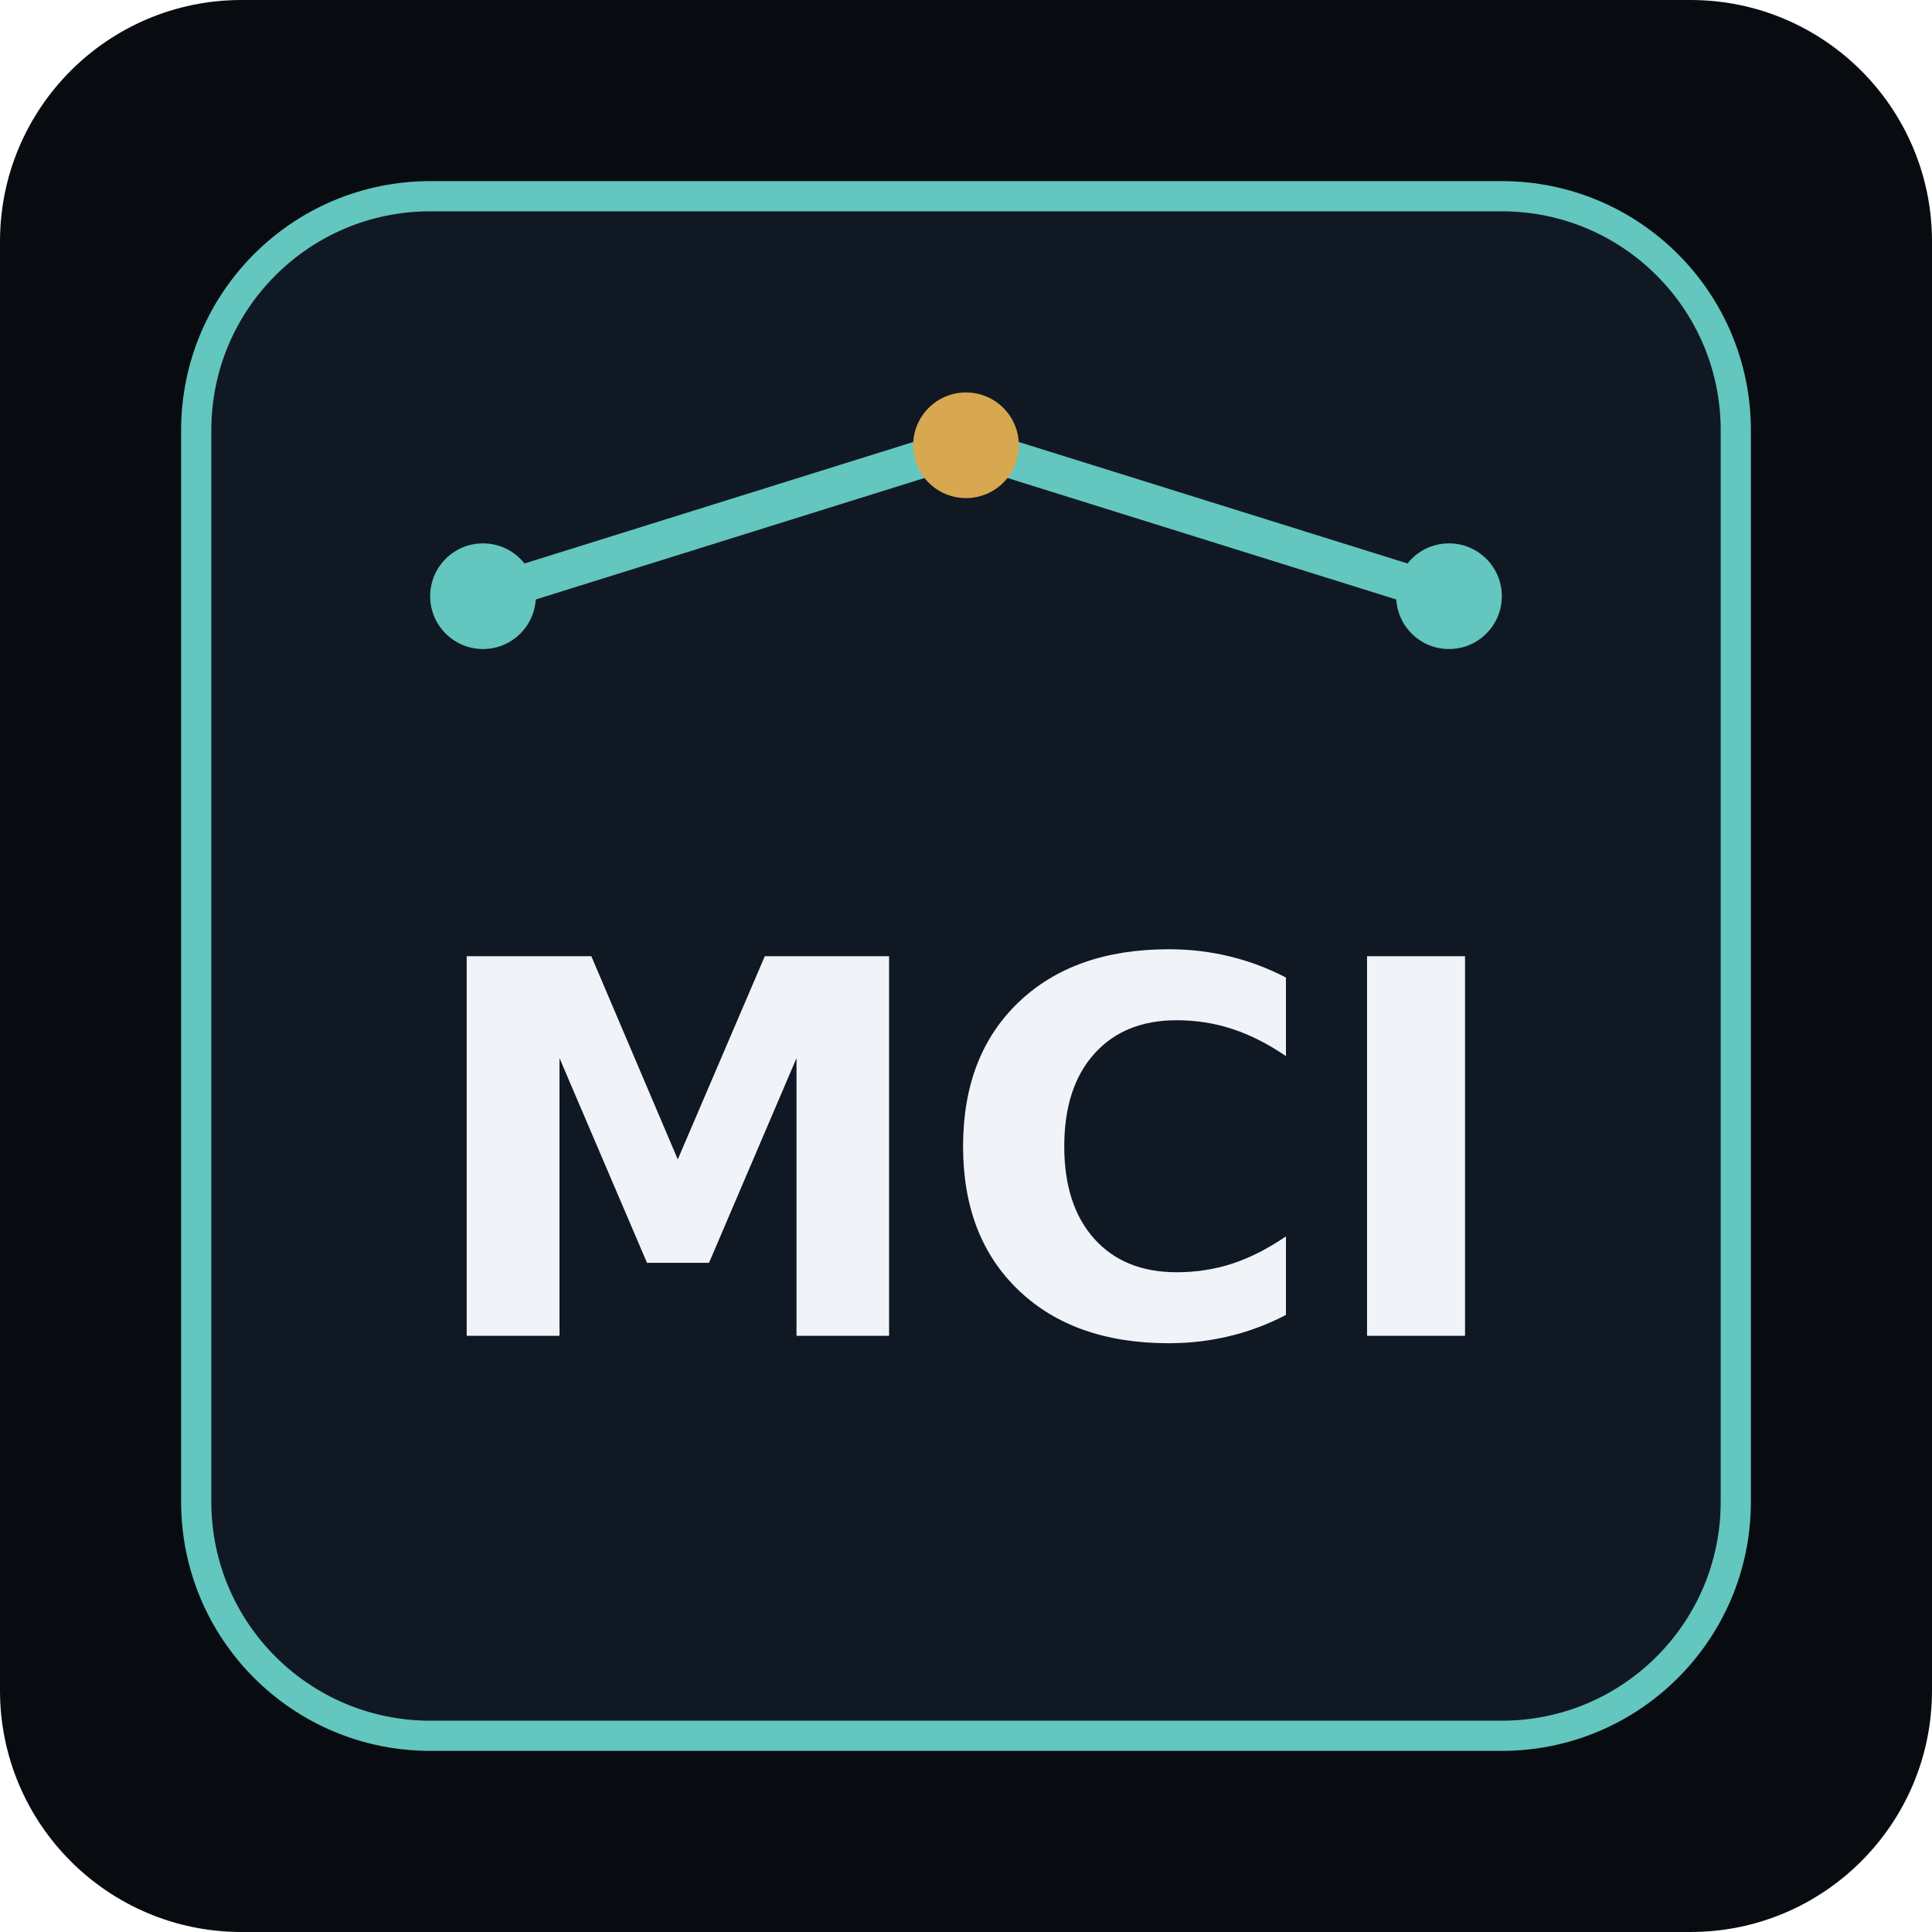
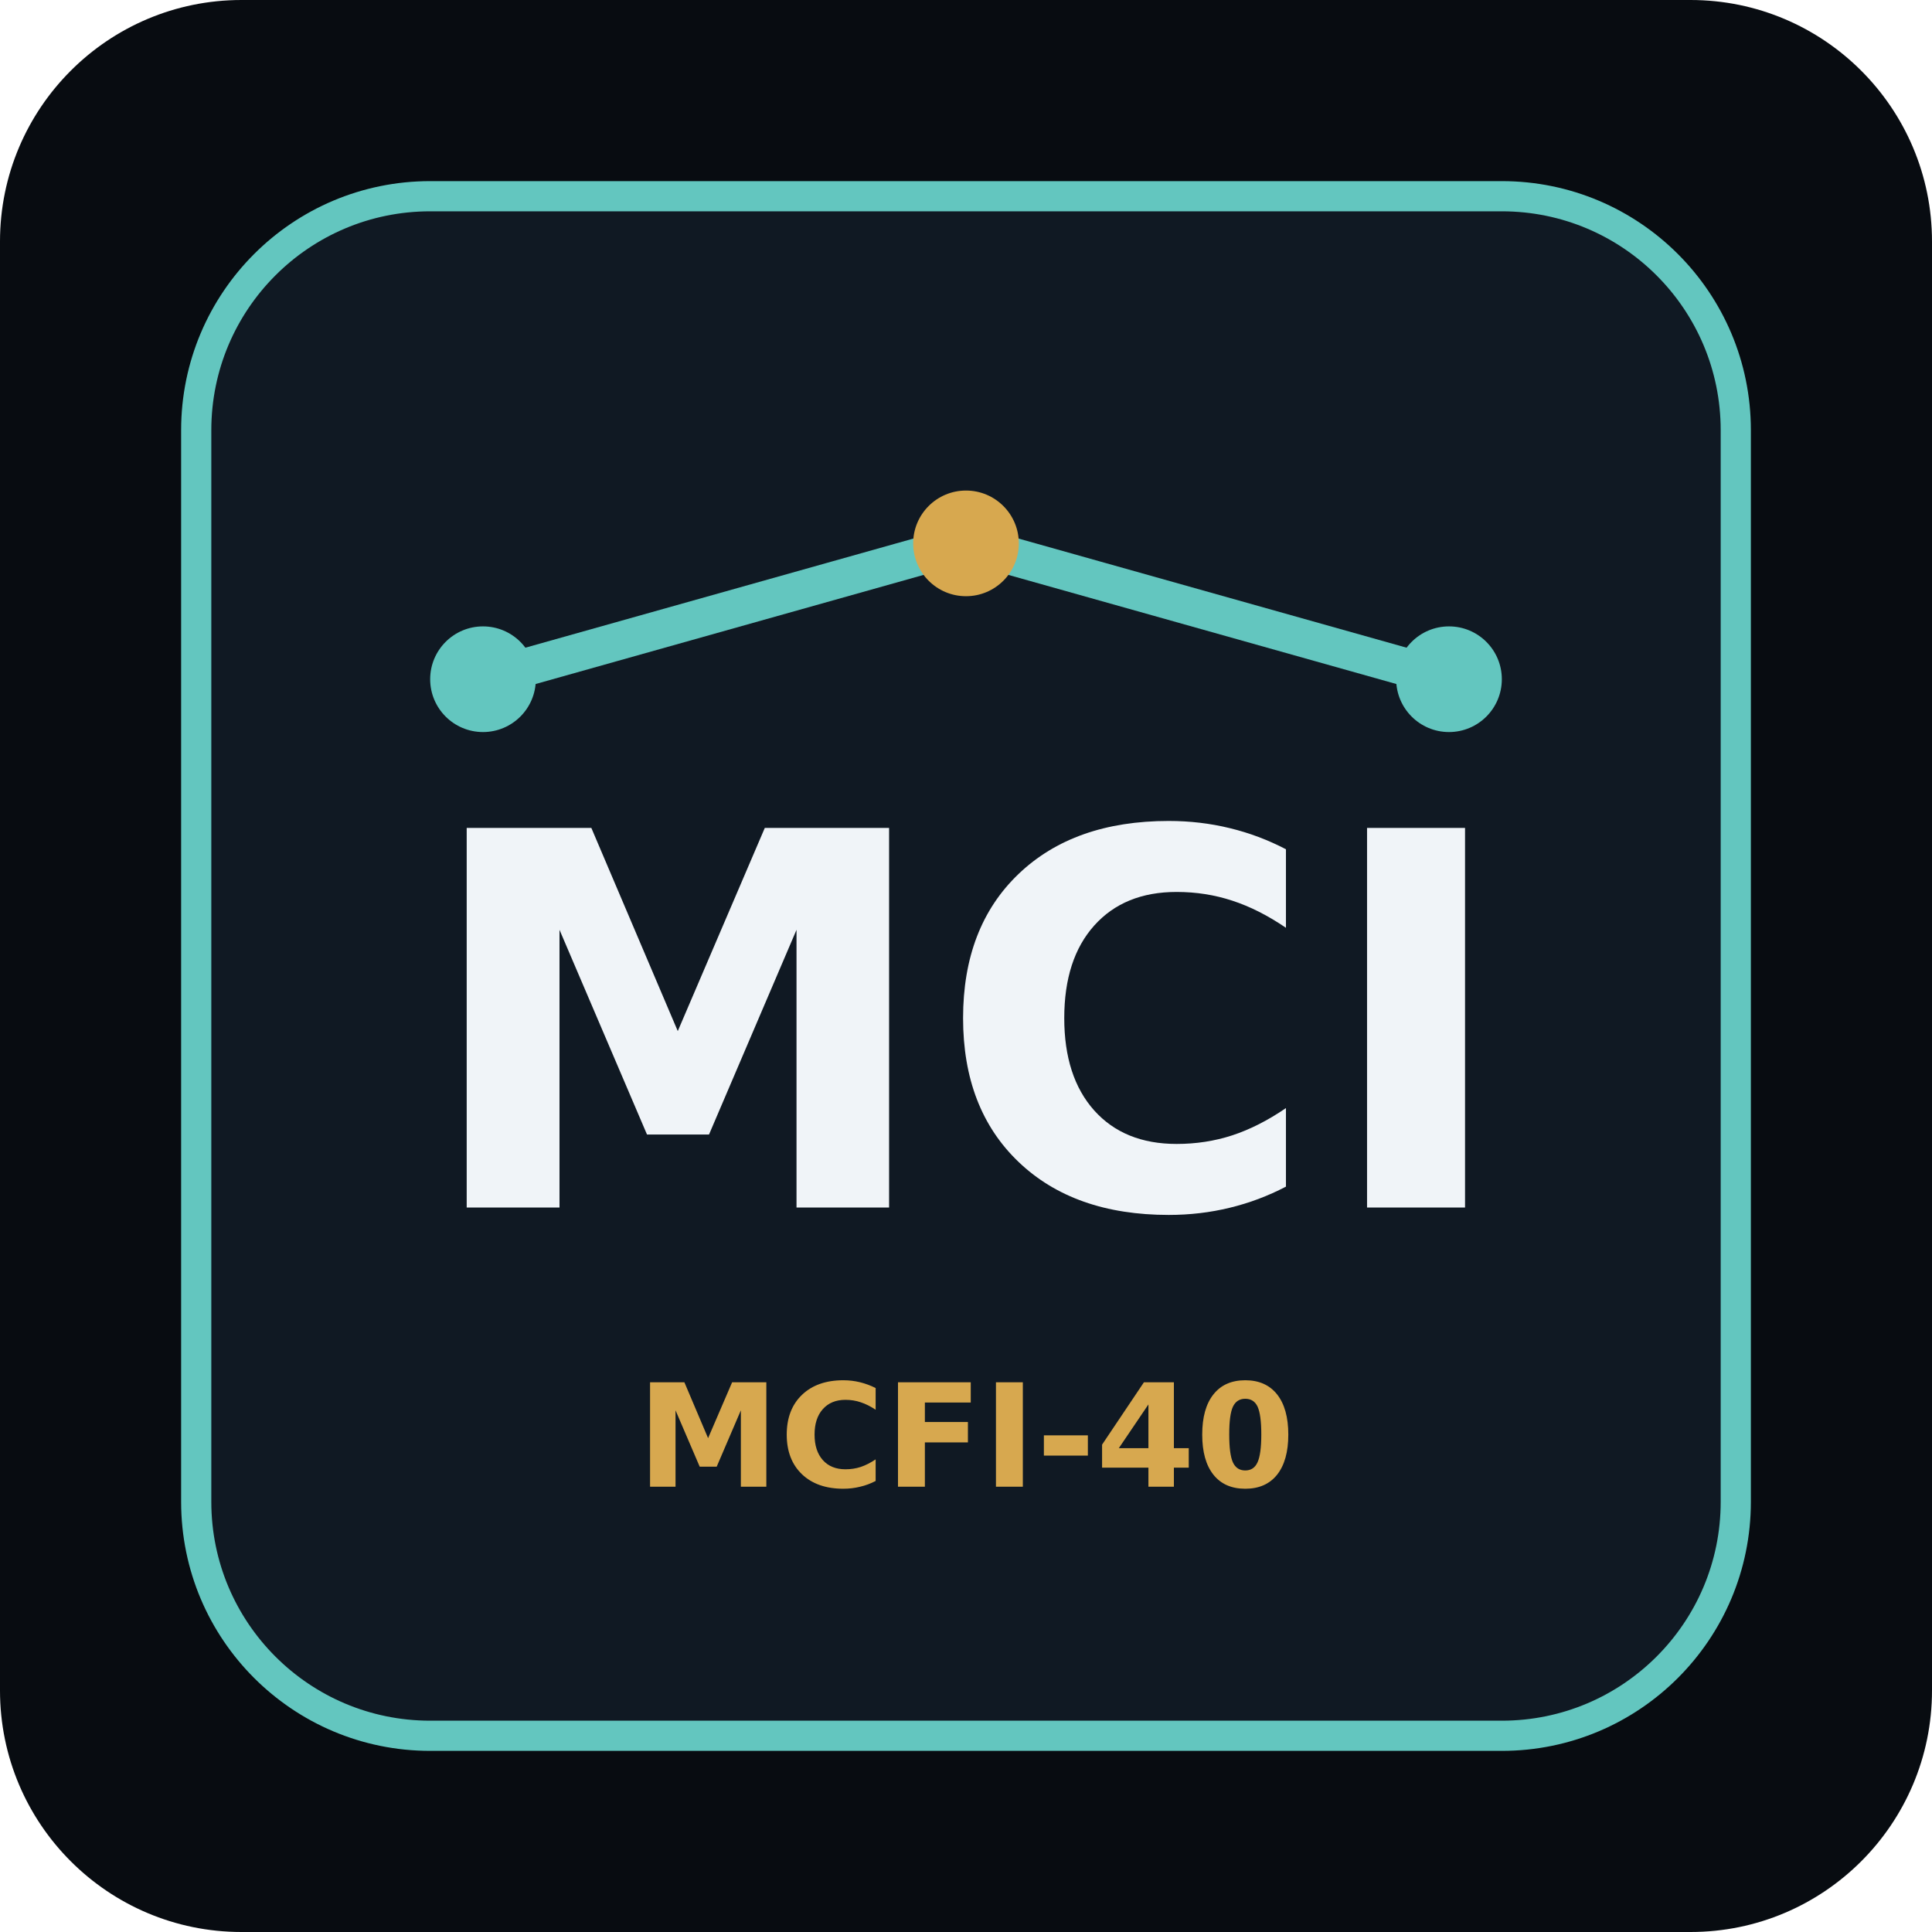
<svg xmlns="http://www.w3.org/2000/svg" viewBox="0 0 256 256" role="img" aria-label="MCI logo">
  <rect width="256" height="256" rx="32" fill="#080c11" />
  <rect x="26" y="26" width="204" height="204" rx="31" fill="#101923" stroke="#63c6bf" stroke-width="4" />
-   <path d="M64 79 128 59 192 79" fill="none" stroke="#63c6bf" stroke-width="5" />
+   <path d="M64 90 128 72 192 90" fill="none" stroke="#63c6bf" stroke-width="5" />
  <g fill="#63c6bf">
-     <circle cx="64" cy="79" r="7" />
-     <circle cx="192" cy="79" r="7" />
+     <circle cx="64" cy="90" r="7" />
+     <circle cx="192" cy="90" r="7" />
  </g>
-   <circle cx="128" cy="59" r="7" fill="#d7a84f" />
-   <text x="128" y="177" text-anchor="middle" font-family="DejaVu Sans,Arial,sans-serif" font-weight="bold" font-size="69" fill="#f0f4f8">MCI</text>
+   <circle cx="128" cy="72" r="7" fill="#d7a84f" />
+   <text x="128" y="160" text-anchor="middle" font-family="DejaVu Sans,Arial,sans-serif" font-weight="bold" font-size="69" fill="#f0f4f8">MCI</text>
+   <text x="128" y="197" text-anchor="middle" font-family="DejaVu Sans,Arial,sans-serif" font-weight="bold" font-size="19" fill="#d7a84f">MCFI-40</text>
</svg>
